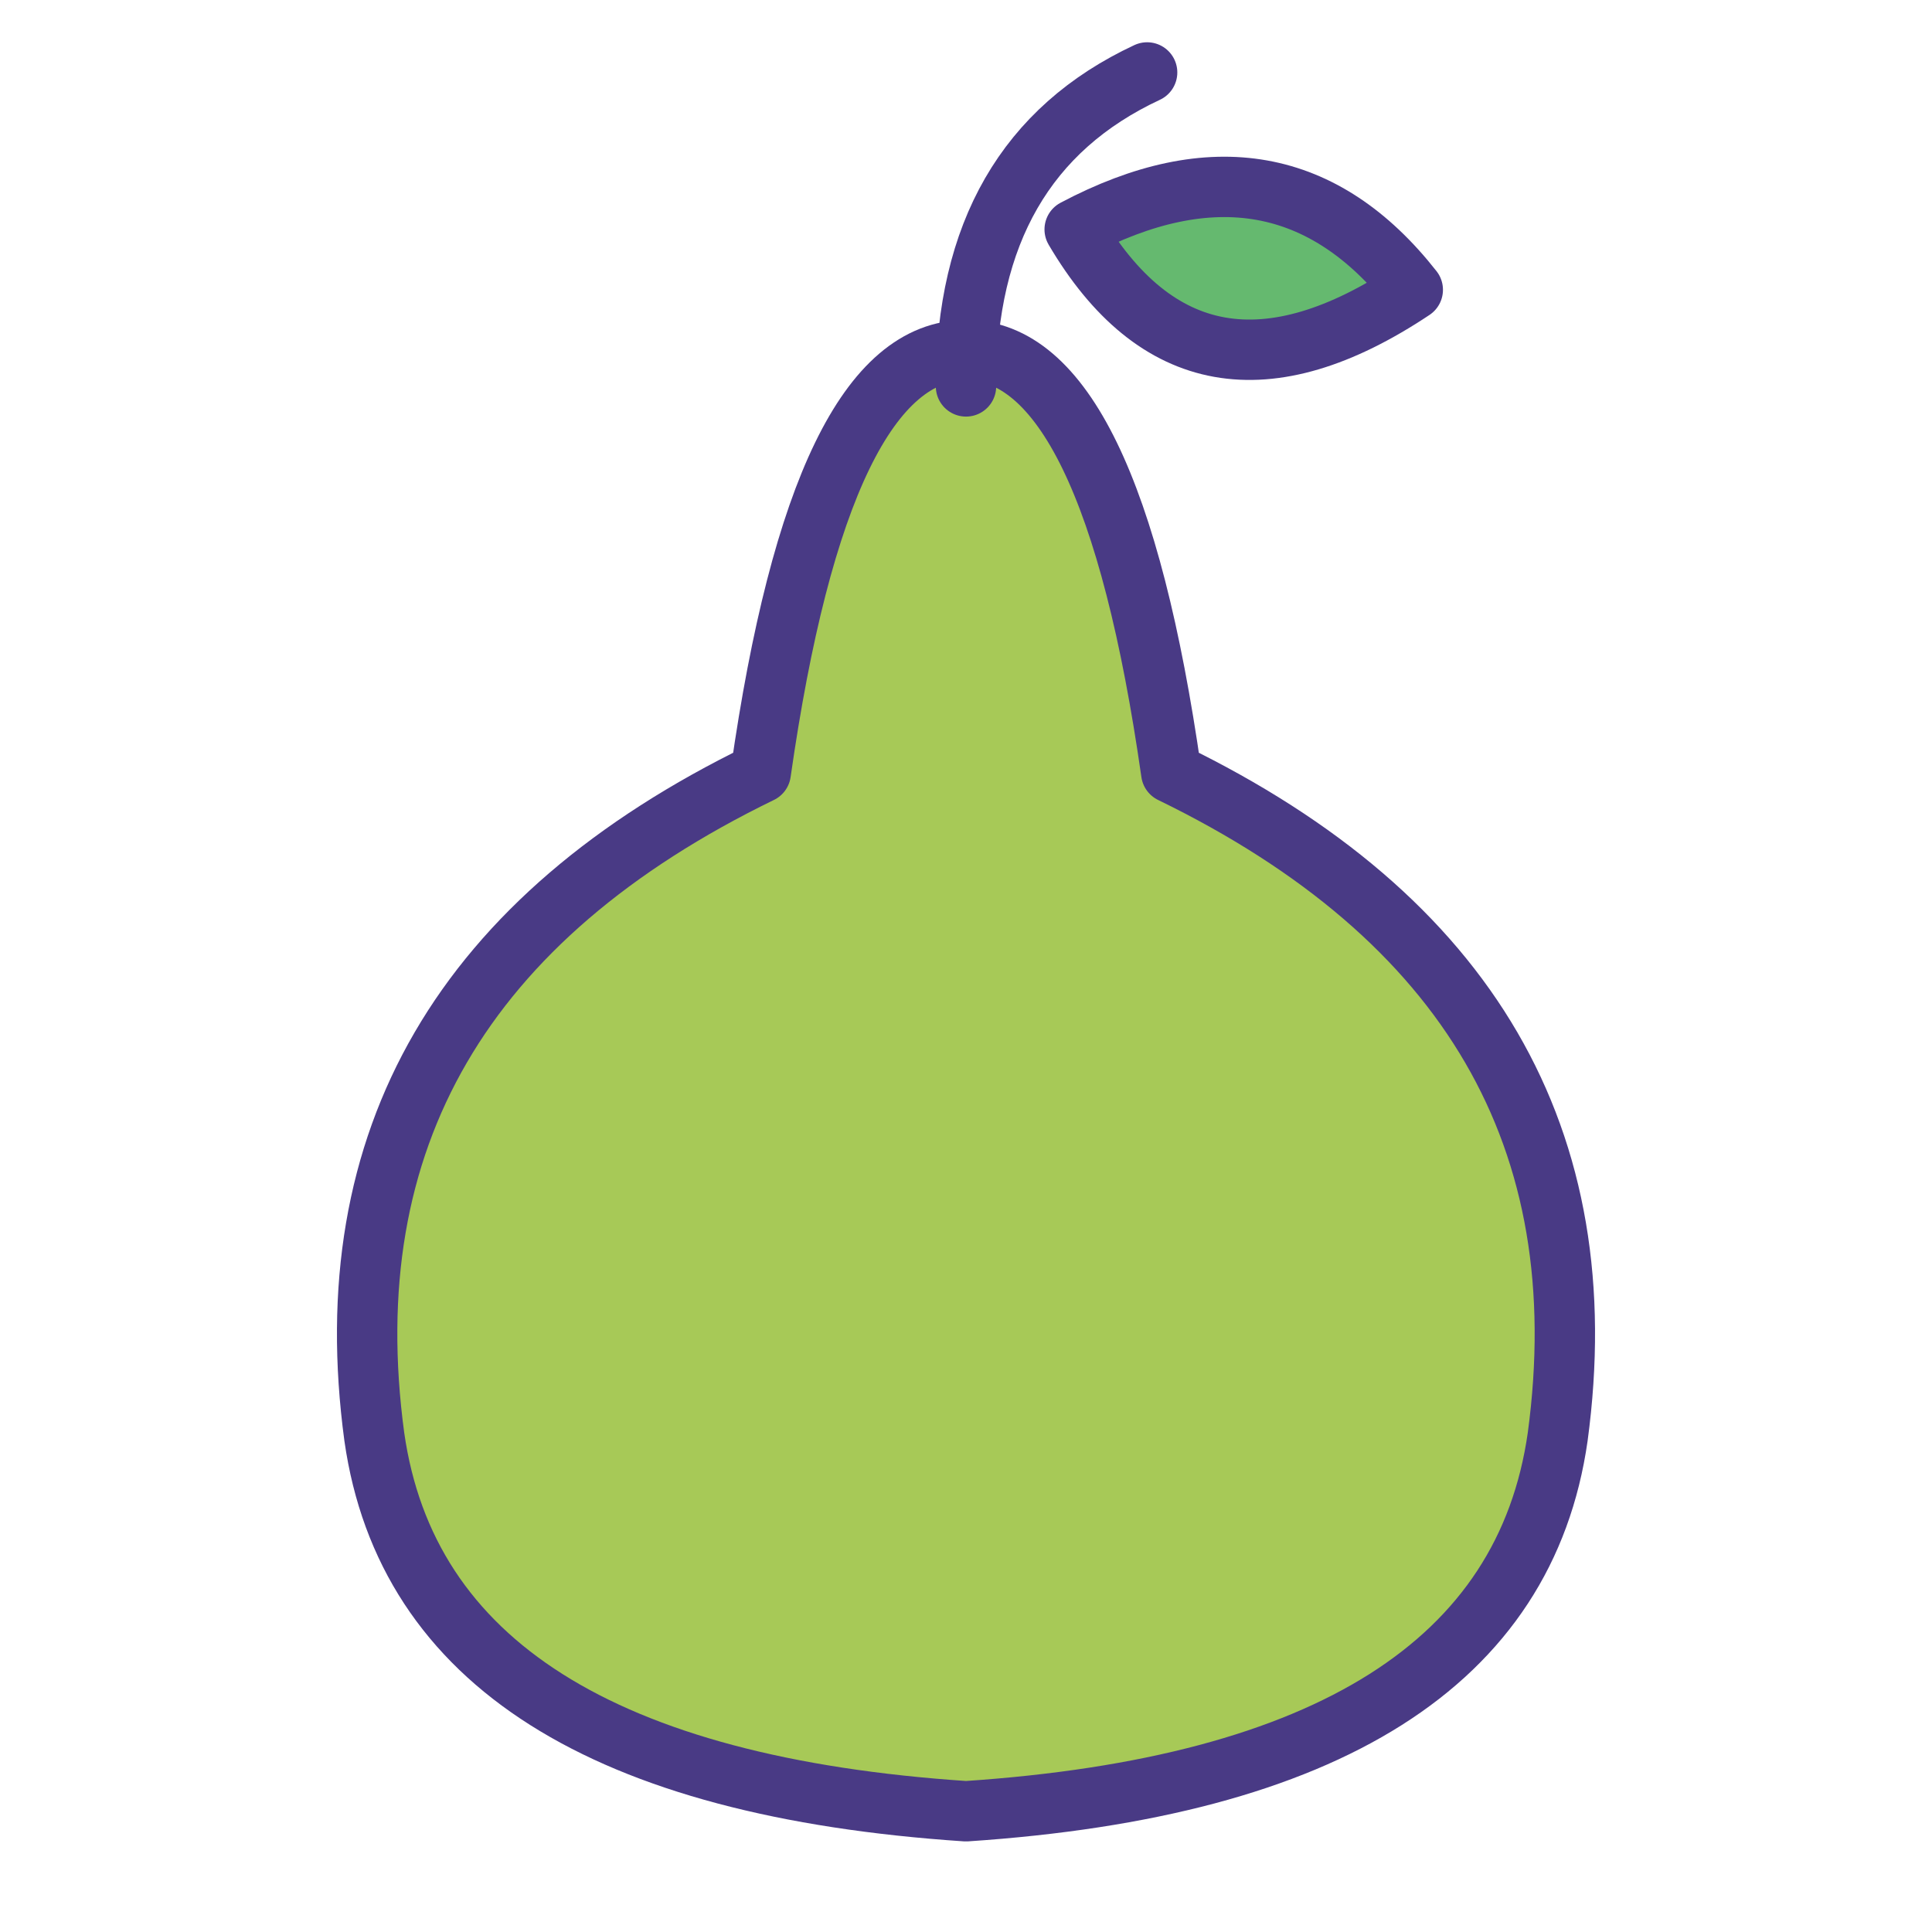
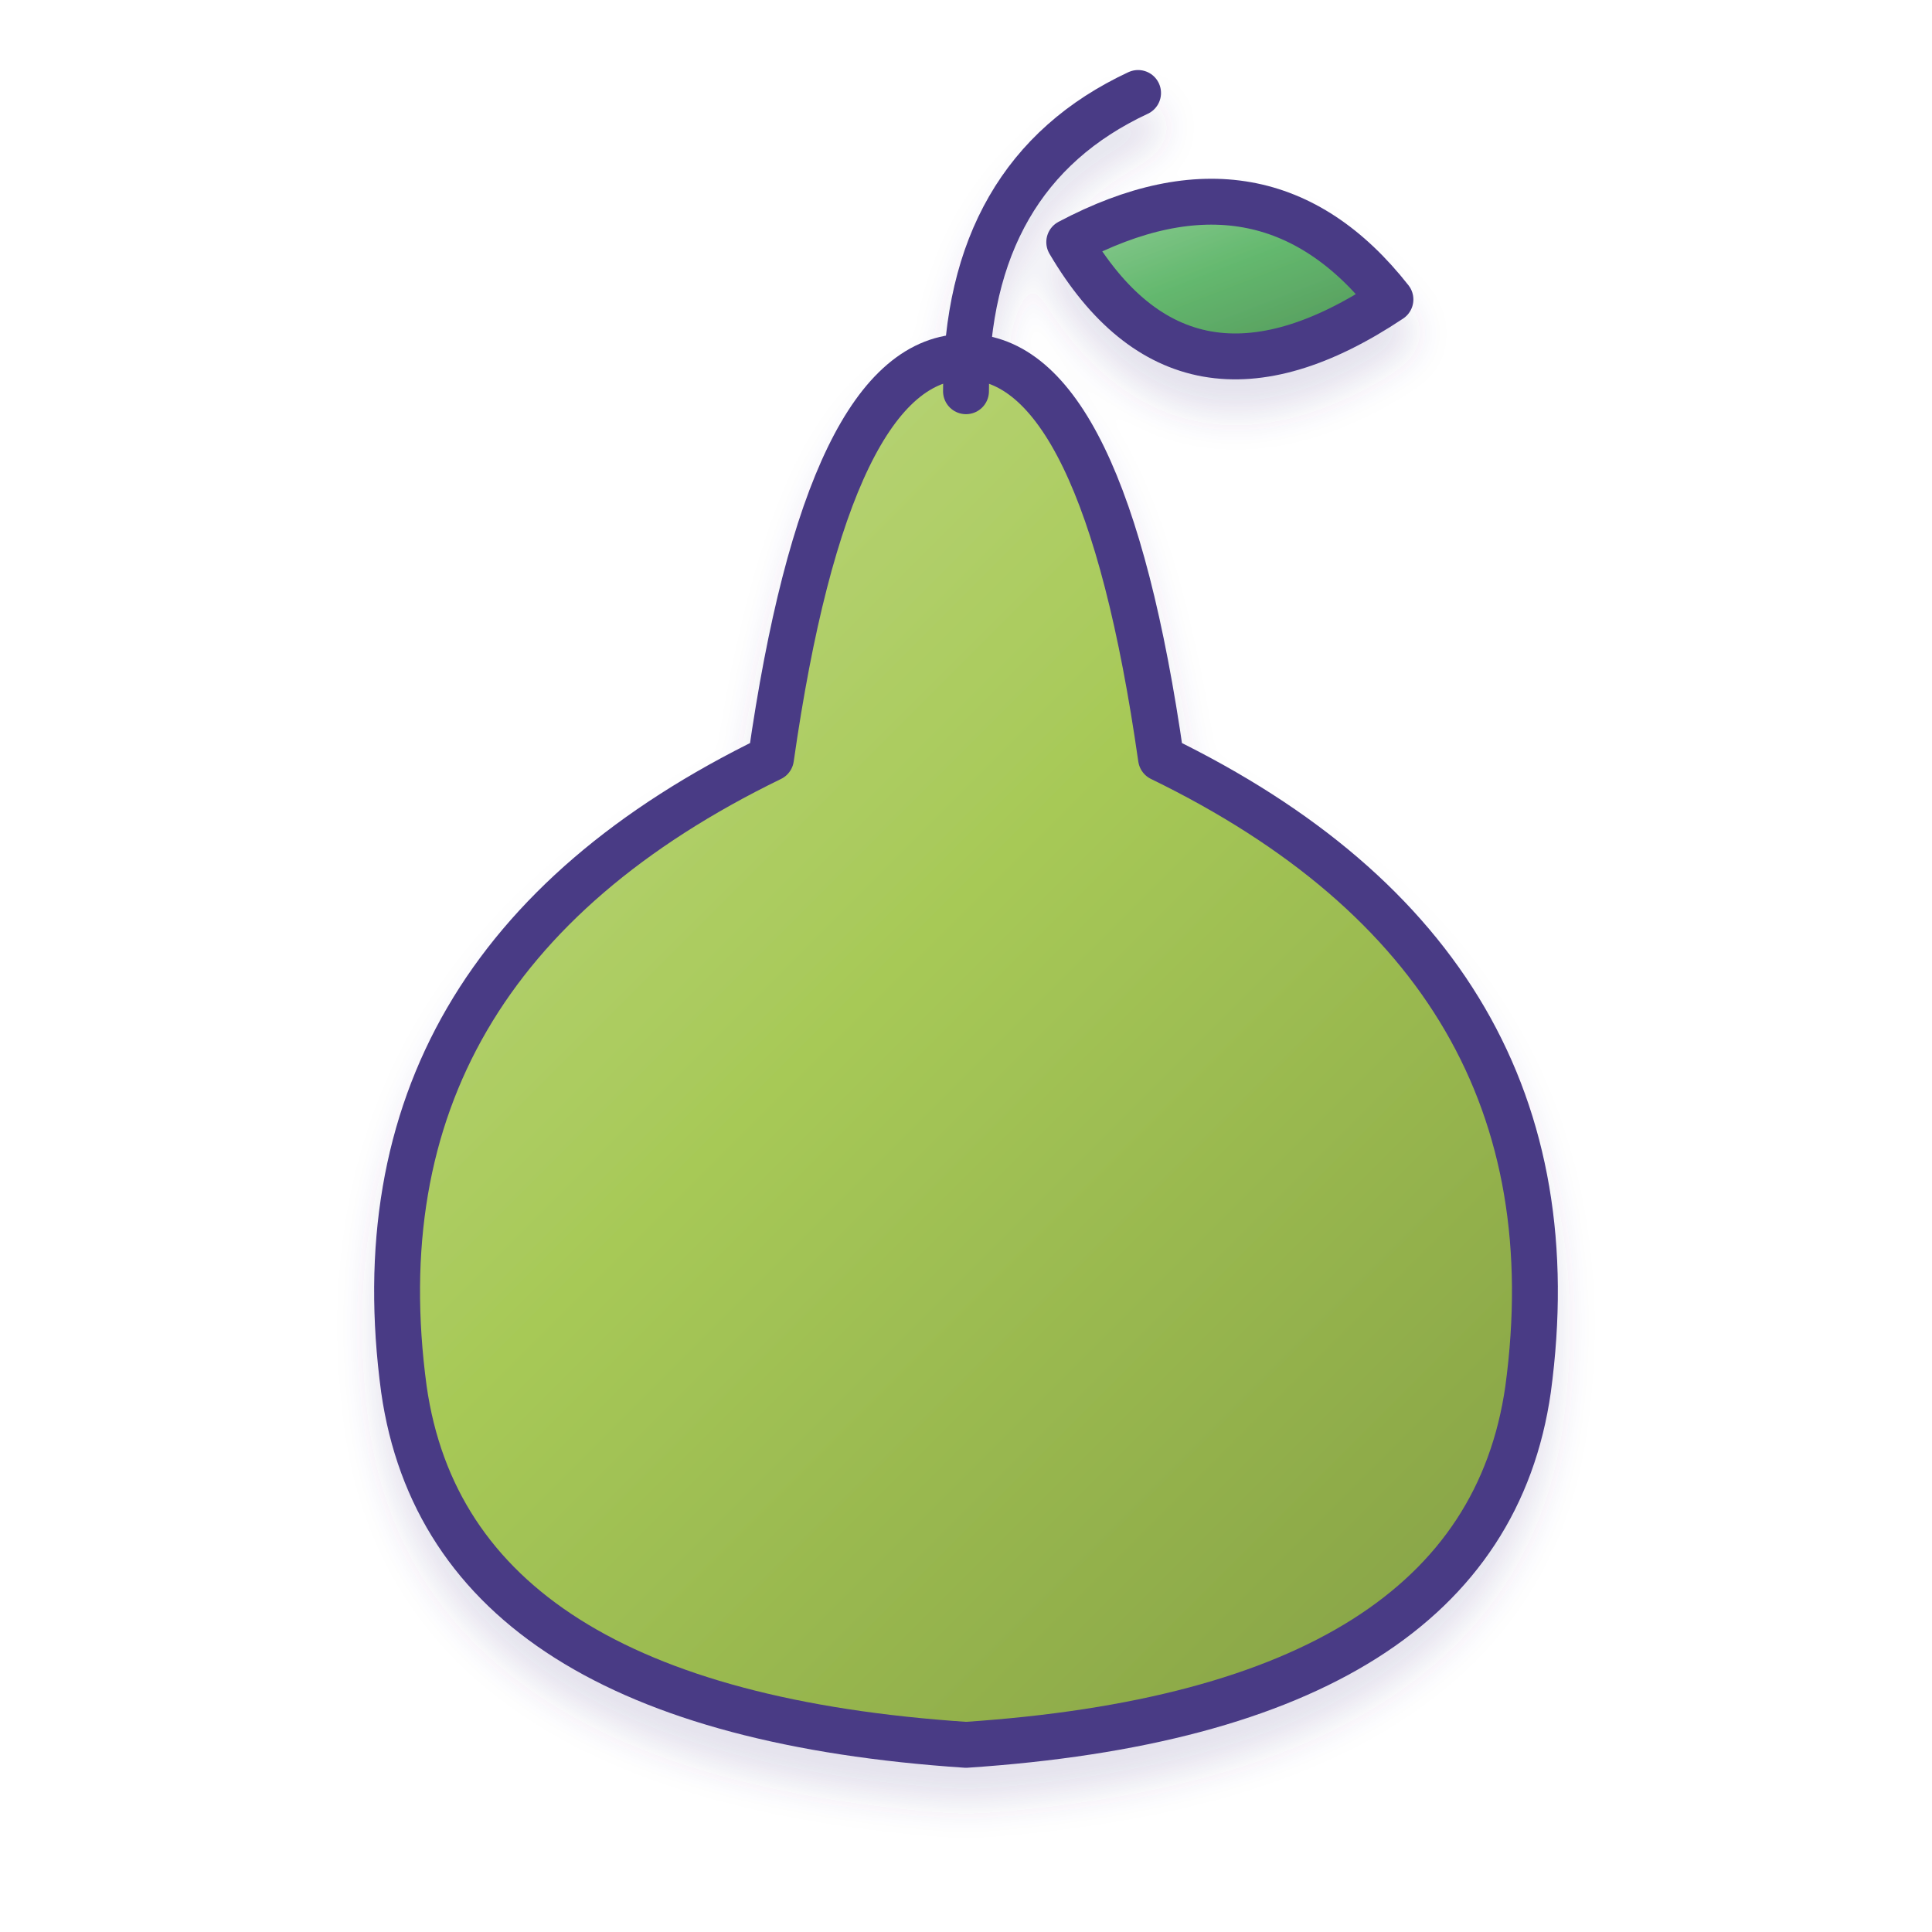
- <svg xmlns="http://www.w3.org/2000/svg" viewBox="0 0 160 160" role="img">
-   <path d="M80 29q-12 0-17 35-37 18-32 55 4 28 49 31 45-3 49-31 5-37-32-55-5-35-17-35z" fill="#a7c957" stroke="#493a85" stroke-width="5" stroke-linecap="round" stroke-linejoin="round" />
-   <path d="M80 32q0-19 15-26" fill="none" stroke="#493a85" stroke-width="5" stroke-linecap="round" stroke-linejoin="round" />
-   <path d="M89 19q17-9 28 5-18 12-28-5z" fill="#65b96f" stroke="#493a85" stroke-width="5" stroke-linecap="round" stroke-linejoin="round" />
+ <svg xmlns="http://www.w3.org/2000/svg" viewBox="0 0 160 160" role="img" data-art-direction="soft-toy">
+   <defs>
+     <linearGradient id="material-0" x1="0" y1="0" x2=".8" y2="1">
+       <stop stop-color="#c1d989" />
+       <stop offset=".48" stop-color="#a7c957" />
+       <stop offset="1" stop-color="#89a547" />
+     </linearGradient>
+     <linearGradient id="material-1" x1="0" y1="0" x2=".8" y2="1">
+       <stop stop-color="#93ce9a" />
+       <stop offset=".48" stop-color="#65b96f" />
+       <stop offset="1" stop-color="#53985b" />
+     </linearGradient>
+     <filter id="soft-shadow" x="-15%" y="-15%" width="130%" height="140%" color-interpolation-filters="sRGB">
+       <feDropShadow dx="0" dy="3" stdDeviation="1.6" flood-color="#493a85" flood-opacity=".16" />
+     </filter>
+   </defs>
+   <g transform="translate(4 2) scale(.95)" filter="url(#soft-shadow)">
+     <path d="M80 29q-12 0-17 35-37 18-32 55 4 28 49 31 45-3 49-31 5-37-32-55-5-35-17-35z" fill="url(#material-0)" stroke="#493a85" stroke-width="4" stroke-linecap="round" stroke-linejoin="round" />
+     <path d="M80 32q0-19 15-26" fill="none" stroke="#493a85" stroke-width="4" stroke-linecap="round" stroke-linejoin="round" />
+     <path d="M89 19q17-9 28 5-18 12-28-5z" fill="url(#material-1)" stroke="#493a85" stroke-width="4" stroke-linecap="round" stroke-linejoin="round" />
+   </g>
</svg>
